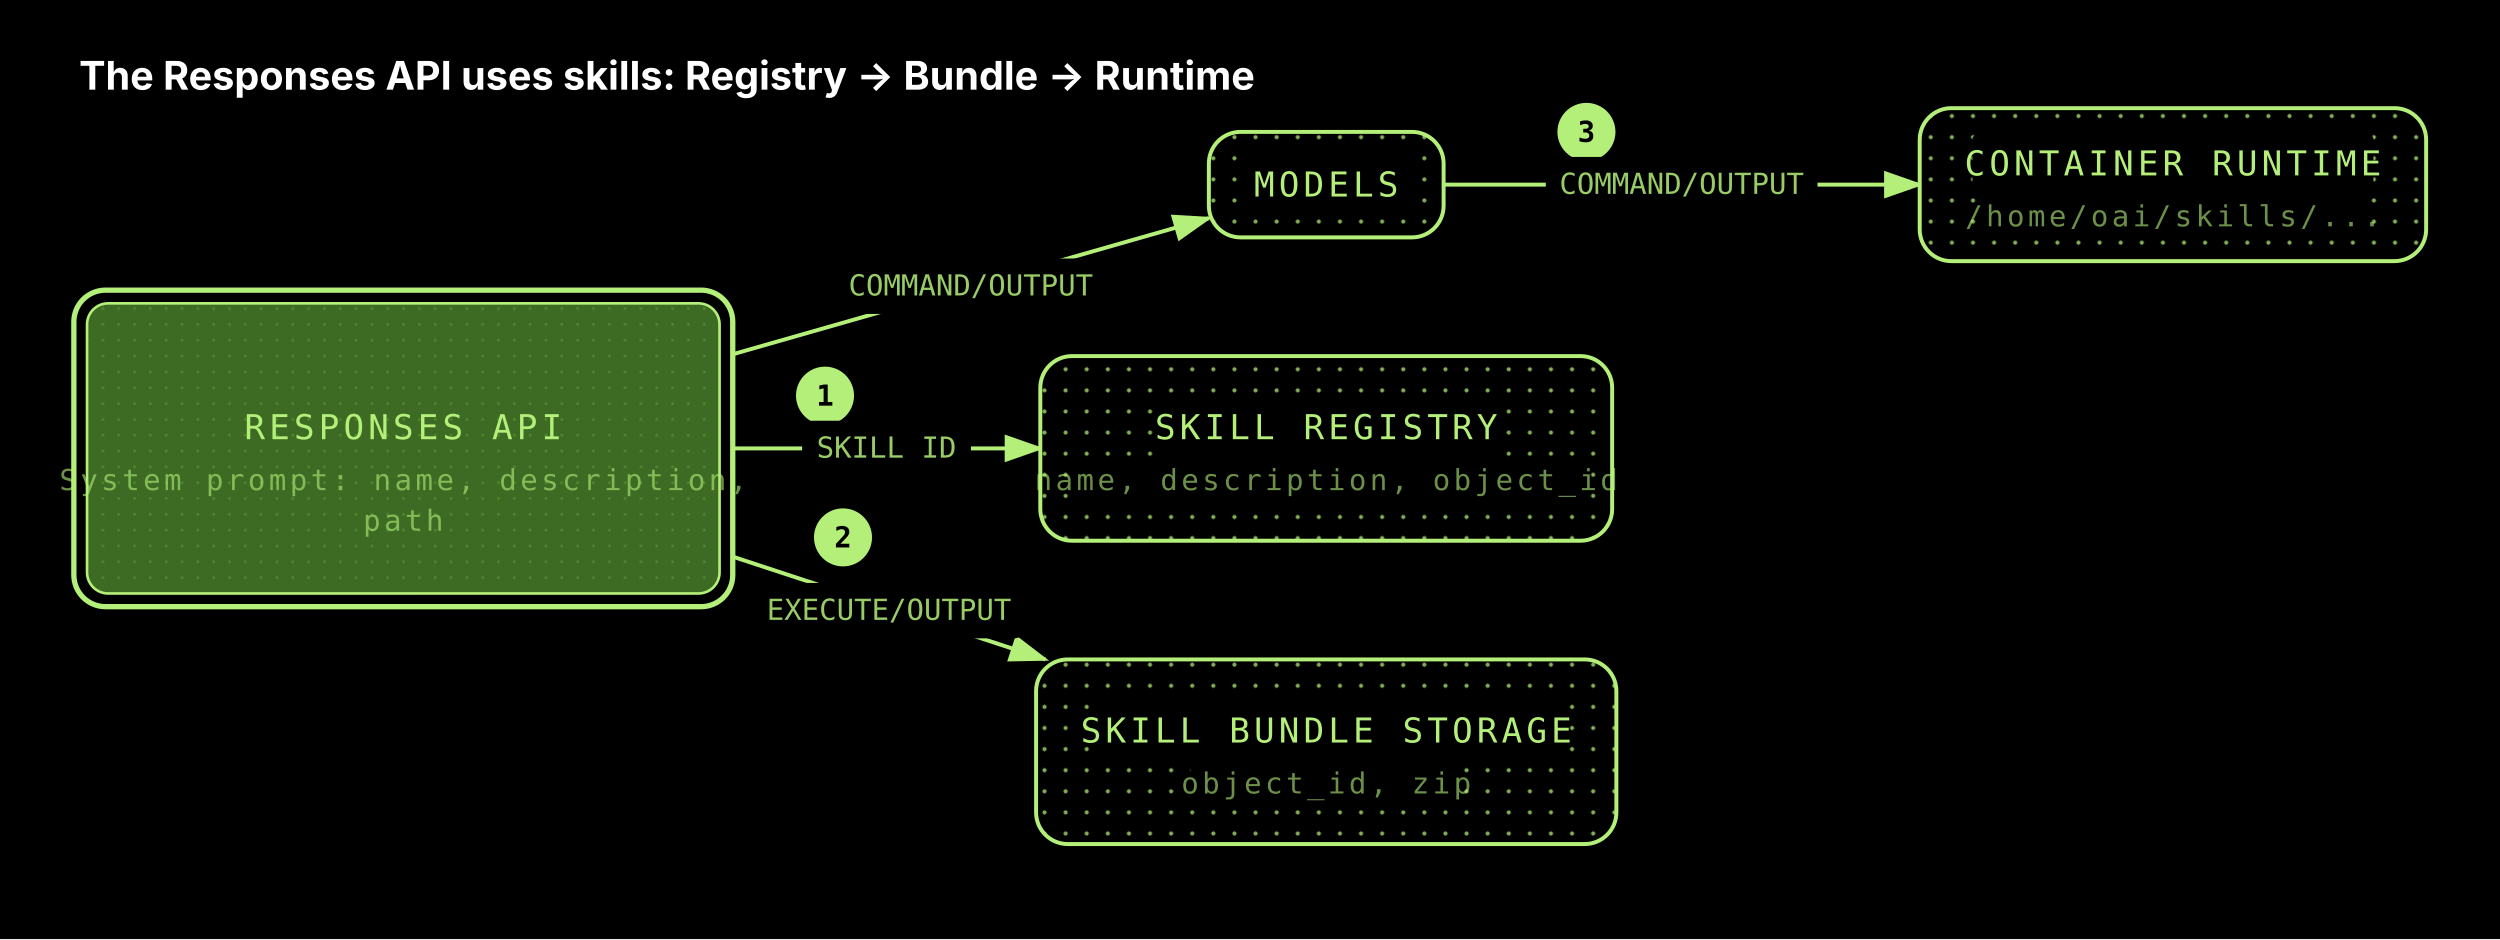
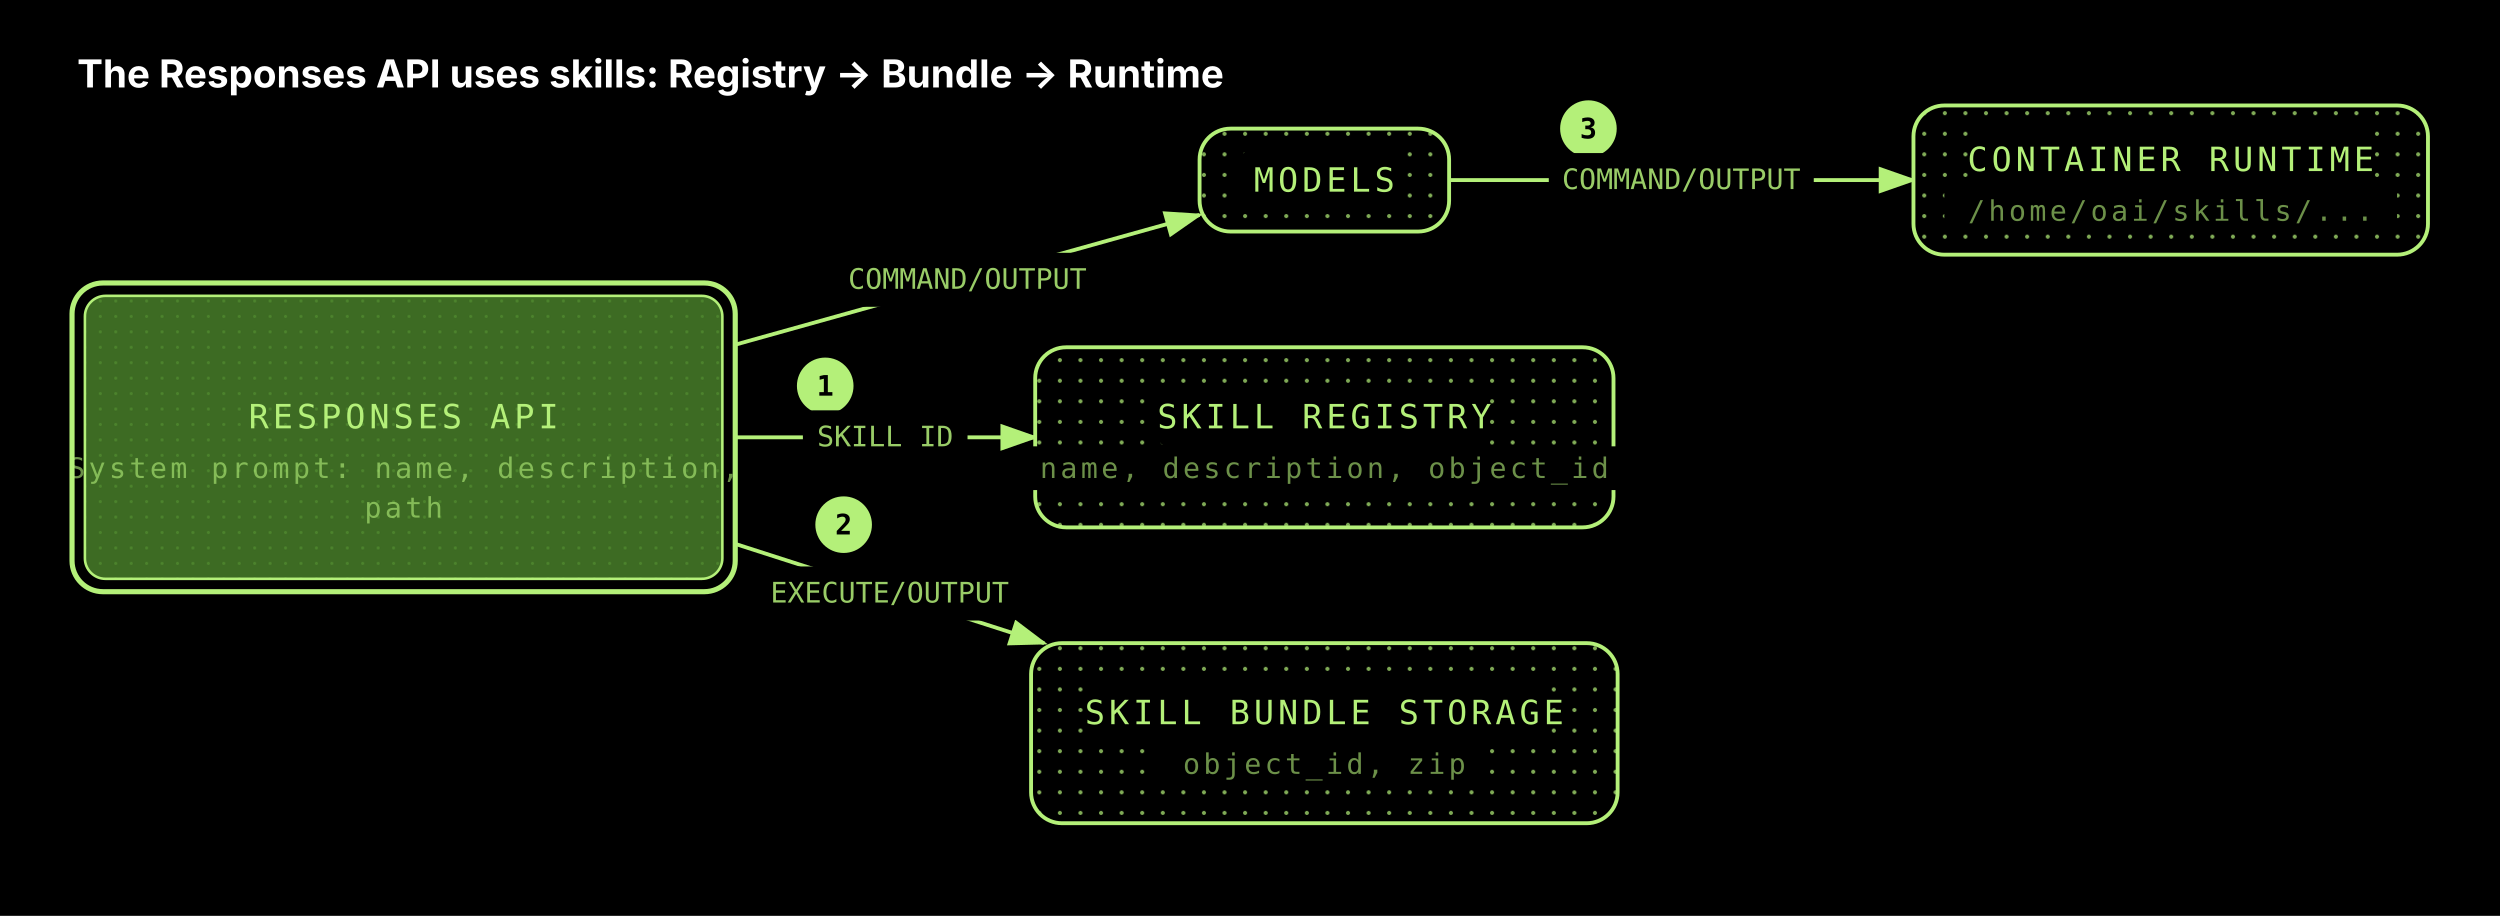
- <svg xmlns="http://www.w3.org/2000/svg" viewBox="0 0 947.8 356" width="947.8" height="356">
+ <svg xmlns="http://www.w3.org/2000/svg" viewBox="0 0 971.8 356" width="971.8" height="356">
  <defs>
    <pattern id="dotgrid" width="8" height="8" patternUnits="userSpaceOnUse">
      <rect width="8" height="8" fill="#000000" />
      <circle cx="4" cy="4" r="0.8" fill="#b4f079" opacity="0.7" />
    </pattern>
    <pattern id="crosshatch" width="8" height="8" patternUnits="userSpaceOnUse">
      <rect width="8" height="8" fill="#000000" />
      <path d="M0 8L8 0M-1 1L1 -1M7 9L9 7" stroke="#b4f079" stroke-width="0.8" opacity="0.2" />
    </pattern>
    <pattern id="hero" width="6" height="6" patternUnits="userSpaceOnUse">
      <rect width="6" height="6" fill="#3d6b23" />
      <circle cx="3" cy="3" r="0.6" fill="#5a9a35" opacity="0.5" />
    </pattern>
    <marker id="arrowhead" markerWidth="10" markerHeight="7" refX="9" refY="3.5" orient="auto" markerUnits="strokeWidth">
      <polygon points="0 0, 10 3.5, 0 7" fill="#b4f079" />
    </marker>
    <marker id="arrowhead-reverse" markerWidth="10" markerHeight="7" refX="1" refY="3.5" orient="auto" markerUnits="strokeWidth">
      <polygon points="10 0, 0 3.5, 10 7" fill="#b4f079" />
    </marker>
  </defs>
  <rect width="100%" height="100%" fill="#000000" />
  <g class="diagram">
    <text x="30" y="34" font-family="'Inter', 'Helvetica Neue', Arial, sans-serif" font-size="15" fill="#ffffff" font-weight="700">The Responses API uses skills: Registry → Bundle → Runtime</text>
-     <line x1="277.8" y1="134.304" x2="458.3" y2="82.718" stroke="#b4f079" stroke-width="1.5" marker-end="url(#arrowhead)" />
-     <line x1="277.8" y1="170" x2="394.4" y2="170" stroke="#b4f079" stroke-width="1.5" marker-end="url(#arrowhead)" />
-     <circle cx="312.78" cy="150" r="11" fill="#b4f079" stroke="none" />
-     <text x="312.78" y="150" font-family="'JetBrains Mono', 'Fira Code', 'SF Mono', 'Cascadia Code', monospace" font-size="11" fill="#000000" text-anchor="middle" dominant-baseline="central" font-weight="700">1</text>
-     <line x1="277.8" y1="211.05" x2="396.309" y2="250" stroke="#b4f079" stroke-width="1.5" marker-end="url(#arrowhead)" />
-     <circle cx="319.597" cy="203.735" r="11" fill="#b4f079" stroke="none" />
-     <text x="319.597" y="203.735" font-family="'JetBrains Mono', 'Fira Code', 'SF Mono', 'Cascadia Code', monospace" font-size="11" fill="#000000" text-anchor="middle" dominant-baseline="central" font-weight="700">2</text>
-     <line x1="547.3" y1="70" x2="727.8" y2="70" stroke="#b4f079" stroke-width="1.5" marker-end="url(#arrowhead)" />
-     <circle cx="601.45" cy="50" r="11" fill="#b4f079" stroke="none" />
-     <text x="601.45" y="50" font-family="'JetBrains Mono', 'Fira Code', 'SF Mono', 'Cascadia Code', monospace" font-size="11" fill="#000000" text-anchor="middle" dominant-baseline="central" font-weight="700">3</text>
-     <rect x="316.55" y="98.011" width="103" height="21" rx="4" fill="#000000" />
-     <rect x="304.1" y="159.5" width="64" height="21" rx="4" fill="#000000" />
-     <rect x="285.554" y="221" width="103" height="21" rx="4" fill="#000000" />
-     <rect x="586.05" y="59.5" width="103" height="21" rx="4" fill="#000000" />
-     <rect x="458.3" y="50" width="89" height="40" rx="12" fill="url(#dotgrid)" stroke="#b4f079" stroke-width="1.5" />
-     <rect x="470.8" y="58.9" width="64" height="22.2" fill="#000000" rx="2" />
-     <text x="502.8" y="70" font-family="'JetBrains Mono', 'Fira Code', 'SF Mono', 'Cascadia Code', monospace" font-size="13" fill="#b4f079" text-anchor="middle" dominant-baseline="central" letter-spacing="0.12em">MODELS</text>
-     <rect x="28" y="110" width="249.8" height="120" rx="12" fill="none" stroke="#b4f079" stroke-width="2" />
-     <rect x="33" y="115" width="239.8" height="110" rx="8" fill="url(#hero)" stroke="#b4f079" stroke-width="1" />
-     <text x="152.9" y="162" font-family="'JetBrains Mono', 'Fira Code', 'SF Mono', 'Cascadia Code', monospace" font-size="13" fill="#b4f079" text-anchor="middle" dominant-baseline="central" letter-spacing="0.12em">RESPONSES API</text>
-     <text x="152.9" y="182" font-family="'JetBrains Mono', 'Fira Code', 'SF Mono', 'Cascadia Code', monospace" font-size="11" fill="#b4f079" opacity="0.6" text-anchor="middle" dominant-baseline="central" letter-spacing="0.12em">System prompt: name, description,</text>
-     <text x="152.9" y="197.4" font-family="'JetBrains Mono', 'Fira Code', 'SF Mono', 'Cascadia Code', monospace" font-size="11" fill="#b4f079" opacity="0.6" text-anchor="middle" dominant-baseline="central" letter-spacing="0.12em">path</text>
-     <rect x="394.4" y="135" width="216.8" height="70" rx="12" fill="url(#dotgrid)" stroke="#b4f079" stroke-width="1.5" />
-     <rect x="438.8" y="150.9" width="128" height="22.2" fill="#000000" rx="2" />
-     <text x="502.8" y="162" font-family="'JetBrains Mono', 'Fira Code', 'SF Mono', 'Cascadia Code', monospace" font-size="13" fill="#b4f079" text-anchor="middle" dominant-baseline="central" letter-spacing="0.12em">SKILL REGISTRY</text>
-     <rect x="405.8" y="173.5" width="194" height="17" fill="#000000" rx="2" />
-     <text x="502.8" y="182" font-family="'JetBrains Mono', 'Fira Code', 'SF Mono', 'Cascadia Code', monospace" font-size="11" fill="#b4f079" opacity="0.6" text-anchor="middle" dominant-baseline="central" letter-spacing="0.12em">name, description, object_id</text>
-     <rect x="392.8" y="250" width="220" height="70" rx="12" fill="url(#dotgrid)" stroke="#b4f079" stroke-width="1.5" />
-     <rect x="414.8" y="265.9" width="176" height="22.2" fill="#000000" rx="2" />
-     <text x="502.8" y="277" font-family="'JetBrains Mono', 'Fira Code', 'SF Mono', 'Cascadia Code', monospace" font-size="13" fill="#b4f079" text-anchor="middle" dominant-baseline="central" letter-spacing="0.12em">SKILL BUNDLE STORAGE</text>
-     <rect x="451.3" y="288.5" width="103" height="17" fill="#000000" rx="2" />
-     <text x="502.8" y="297" font-family="'JetBrains Mono', 'Fira Code', 'SF Mono', 'Cascadia Code', monospace" font-size="11" fill="#b4f079" opacity="0.6" text-anchor="middle" dominant-baseline="central" letter-spacing="0.12em">object_id, zip</text>
-     <rect x="727.8" y="41" width="192" height="58" rx="12" fill="url(#dotgrid)" stroke="#b4f079" stroke-width="1.5" />
-     <rect x="747.8" y="50.9" width="152" height="22.2" fill="#000000" rx="2" />
-     <text x="823.8" y="62" font-family="'JetBrains Mono', 'Fira Code', 'SF Mono', 'Cascadia Code', monospace" font-size="13" fill="#b4f079" text-anchor="middle" dominant-baseline="central" letter-spacing="0.12em">CONTAINER RUNTIME</text>
-     <rect x="752.8" y="73.5" width="142" height="17" fill="#000000" rx="2" />
-     <text x="823.8" y="82" font-family="'JetBrains Mono', 'Fira Code', 'SF Mono', 'Cascadia Code', monospace" font-size="11" fill="#b4f079" opacity="0.6" text-anchor="middle" dominant-baseline="central" letter-spacing="0.12em">/home/oai/skills/...</text>
-     <text x="368.05" y="112.011" font-family="'JetBrains Mono', 'Fira Code', 'SF Mono', 'Cascadia Code', monospace" font-size="11" fill="#b4f079" opacity="0.85" text-anchor="middle">COMMAND/OUTPUT</text>
-     <text x="336.1" y="173.5" font-family="'JetBrains Mono', 'Fira Code', 'SF Mono', 'Cascadia Code', monospace" font-size="11" fill="#b4f079" opacity="0.85" text-anchor="middle">SKILL ID</text>
-     <text x="337.054" y="235" font-family="'JetBrains Mono', 'Fira Code', 'SF Mono', 'Cascadia Code', monospace" font-size="11" fill="#b4f079" opacity="0.85" text-anchor="middle">EXECUTE/OUTPUT</text>
-     <text x="637.55" y="73.5" font-family="'JetBrains Mono', 'Fira Code', 'SF Mono', 'Cascadia Code', monospace" font-size="11" fill="#b4f079" opacity="0.85" text-anchor="middle">COMMAND/OUTPUT</text>
+     <line x1="285.8" y1="133.984" x2="466.3" y2="83.551" stroke="#b4f079" stroke-width="1.5" marker-end="url(#arrowhead)" />
+     <line x1="285.8" y1="170" x2="402.4" y2="170" stroke="#b4f079" stroke-width="1.5" marker-end="url(#arrowhead)" />
+     <circle cx="320.78" cy="150" r="11" fill="#b4f079" stroke="none" />
+     <text x="320.78" y="150" font-family="'JetBrains Mono', 'Fira Code', 'SF Mono', 'Cascadia Code', monospace" font-size="11" fill="#000000" text-anchor="middle" dominant-baseline="central" font-weight="700">1</text>
+     <line x1="285.8" y1="211.418" x2="405.874" y2="250" stroke="#b4f079" stroke-width="1.5" marker-end="url(#arrowhead)" />
+     <circle cx="327.94" cy="203.951" r="11" fill="#b4f079" stroke="none" />
+     <text x="327.94" y="203.951" font-family="'JetBrains Mono', 'Fira Code', 'SF Mono', 'Cascadia Code', monospace" font-size="11" fill="#000000" text-anchor="middle" dominant-baseline="central" font-weight="700">2</text>
+     <line x1="563.3" y1="70" x2="743.8" y2="70" stroke="#b4f079" stroke-width="1.5" marker-end="url(#arrowhead)" />
+     <circle cx="617.45" cy="50" r="11" fill="#b4f079" stroke="none" />
+     <text x="617.45" y="50" font-family="'JetBrains Mono', 'Fira Code', 'SF Mono', 'Cascadia Code', monospace" font-size="11" fill="#000000" text-anchor="middle" dominant-baseline="central" font-weight="700">3</text>
+     <rect x="324.55" y="98.268" width="103" height="21" rx="4" fill="#000000" />
+     <rect x="312.1" y="159.5" width="64" height="21" rx="4" fill="#000000" />
+     <rect x="294.337" y="220.209" width="103" height="21" rx="4" fill="#000000" />
+     <rect x="602.05" y="59.5" width="103" height="21" rx="4" fill="#000000" />
+     <rect x="466.3" y="50" width="97" height="40" rx="12" fill="url(#dotgrid)" stroke="#b4f079" stroke-width="1.5" />
+     <rect x="482.8" y="58.9" width="64" height="22.2" fill="#000000" rx="2" />
+     <text x="514.8" y="70" font-family="'JetBrains Mono', 'Fira Code', 'SF Mono', 'Cascadia Code', monospace" font-size="13" fill="#b4f079" text-anchor="middle" dominant-baseline="central" letter-spacing="0.12em">MODELS</text>
+     <rect x="28" y="110" width="257.8" height="120" rx="12" fill="none" stroke="#b4f079" stroke-width="2" />
+     <rect x="33" y="115" width="247.8" height="110" rx="8" fill="url(#hero)" stroke="#b4f079" stroke-width="1" />
+     <text x="156.9" y="162" font-family="'JetBrains Mono', 'Fira Code', 'SF Mono', 'Cascadia Code', monospace" font-size="13" fill="#b4f079" text-anchor="middle" dominant-baseline="central" letter-spacing="0.12em">RESPONSES API</text>
+     <text x="156.9" y="182" font-family="'JetBrains Mono', 'Fira Code', 'SF Mono', 'Cascadia Code', monospace" font-size="11" fill="#b4f079" opacity="0.6" text-anchor="middle" dominant-baseline="central" letter-spacing="0.12em">System prompt: name, description,</text>
+     <text x="156.9" y="197.4" font-family="'JetBrains Mono', 'Fira Code', 'SF Mono', 'Cascadia Code', monospace" font-size="11" fill="#b4f079" opacity="0.6" text-anchor="middle" dominant-baseline="central" letter-spacing="0.12em">path</text>
+     <rect x="402.4" y="135" width="224.8" height="70" rx="12" fill="url(#dotgrid)" stroke="#b4f079" stroke-width="1.5" />
+     <rect x="450.8" y="150.9" width="128" height="22.2" fill="#000000" rx="2" />
+     <text x="514.8" y="162" font-family="'JetBrains Mono', 'Fira Code', 'SF Mono', 'Cascadia Code', monospace" font-size="13" fill="#b4f079" text-anchor="middle" dominant-baseline="central" letter-spacing="0.12em">SKILL REGISTRY</text>
+     <rect x="394.8" y="173.5" width="240" height="17" fill="#000000" rx="2" />
+     <text x="514.8" y="182" font-family="'JetBrains Mono', 'Fira Code', 'SF Mono', 'Cascadia Code', monospace" font-size="11" fill="#b4f079" opacity="0.6" text-anchor="middle" dominant-baseline="central" letter-spacing="0.12em">name, description, object_id</text>
+     <rect x="400.8" y="250" width="228" height="70" rx="12" fill="url(#dotgrid)" stroke="#b4f079" stroke-width="1.5" />
+     <rect x="426.8" y="265.9" width="176" height="22.2" fill="#000000" rx="2" />
+     <text x="514.8" y="277" font-family="'JetBrains Mono', 'Fira Code', 'SF Mono', 'Cascadia Code', monospace" font-size="13" fill="#b4f079" text-anchor="middle" dominant-baseline="central" letter-spacing="0.12em">SKILL BUNDLE STORAGE</text>
+     <rect x="450.8" y="288.5" width="128" height="17" fill="#000000" rx="2" />
+     <text x="514.8" y="297" font-family="'JetBrains Mono', 'Fira Code', 'SF Mono', 'Cascadia Code', monospace" font-size="11" fill="#b4f079" opacity="0.6" text-anchor="middle" dominant-baseline="central" letter-spacing="0.12em">object_id, zip</text>
+     <rect x="743.8" y="41" width="200" height="58" rx="12" fill="url(#dotgrid)" stroke="#b4f079" stroke-width="1.5" />
+     <rect x="767.8" y="50.9" width="152" height="22.2" fill="#000000" rx="2" />
+     <text x="843.8" y="62" font-family="'JetBrains Mono', 'Fira Code', 'SF Mono', 'Cascadia Code', monospace" font-size="13" fill="#b4f079" text-anchor="middle" dominant-baseline="central" letter-spacing="0.12em">CONTAINER RUNTIME</text>
+     <rect x="755.8" y="73.5" width="176" height="17" fill="#000000" rx="2" />
+     <text x="843.8" y="82" font-family="'JetBrains Mono', 'Fira Code', 'SF Mono', 'Cascadia Code', monospace" font-size="11" fill="#b4f079" opacity="0.6" text-anchor="middle" dominant-baseline="central" letter-spacing="0.12em">/home/oai/skills/...</text>
+     <text x="376.05" y="112.268" font-family="'JetBrains Mono', 'Fira Code', 'SF Mono', 'Cascadia Code', monospace" font-size="11" fill="#b4f079" opacity="0.85" text-anchor="middle">COMMAND/OUTPUT</text>
+     <text x="344.1" y="173.5" font-family="'JetBrains Mono', 'Fira Code', 'SF Mono', 'Cascadia Code', monospace" font-size="11" fill="#b4f079" opacity="0.85" text-anchor="middle">SKILL ID</text>
+     <text x="345.837" y="234.209" font-family="'JetBrains Mono', 'Fira Code', 'SF Mono', 'Cascadia Code', monospace" font-size="11" fill="#b4f079" opacity="0.85" text-anchor="middle">EXECUTE/OUTPUT</text>
+     <text x="653.55" y="73.5" font-family="'JetBrains Mono', 'Fira Code', 'SF Mono', 'Cascadia Code', monospace" font-size="11" fill="#b4f079" opacity="0.85" text-anchor="middle">COMMAND/OUTPUT</text>
  </g>
</svg>
